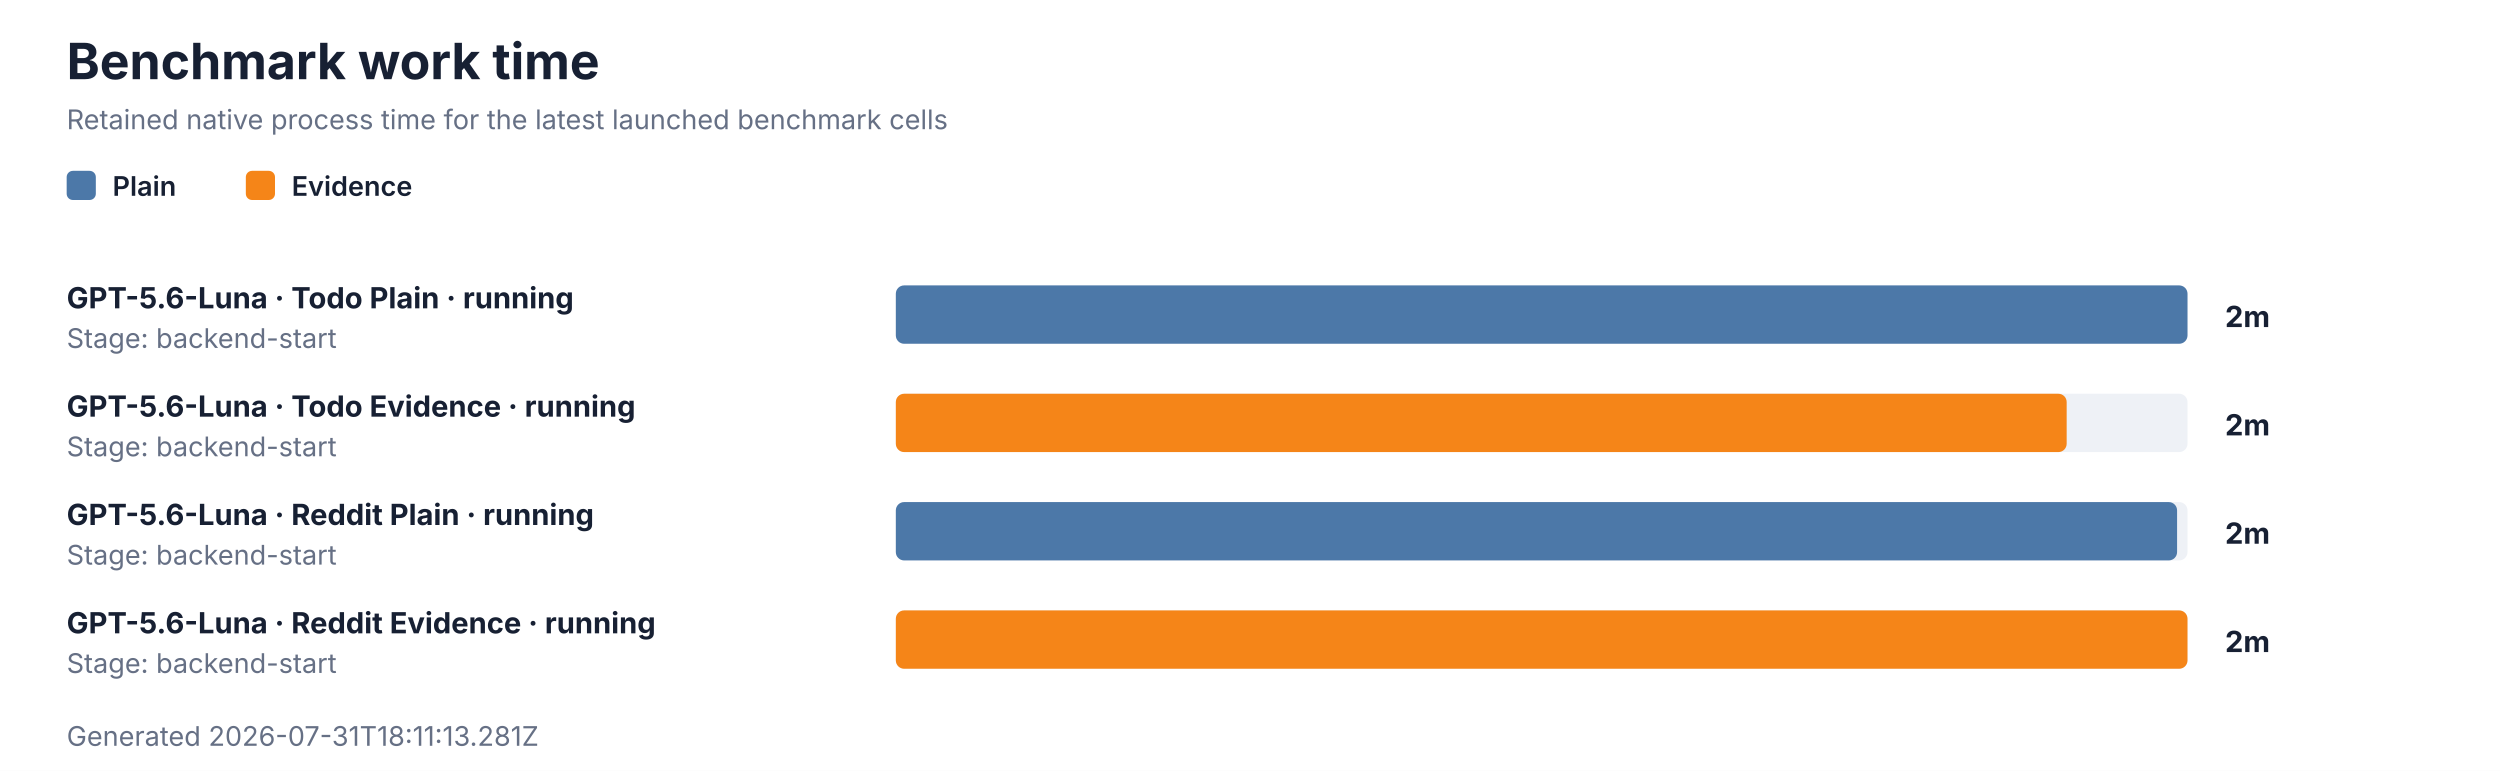
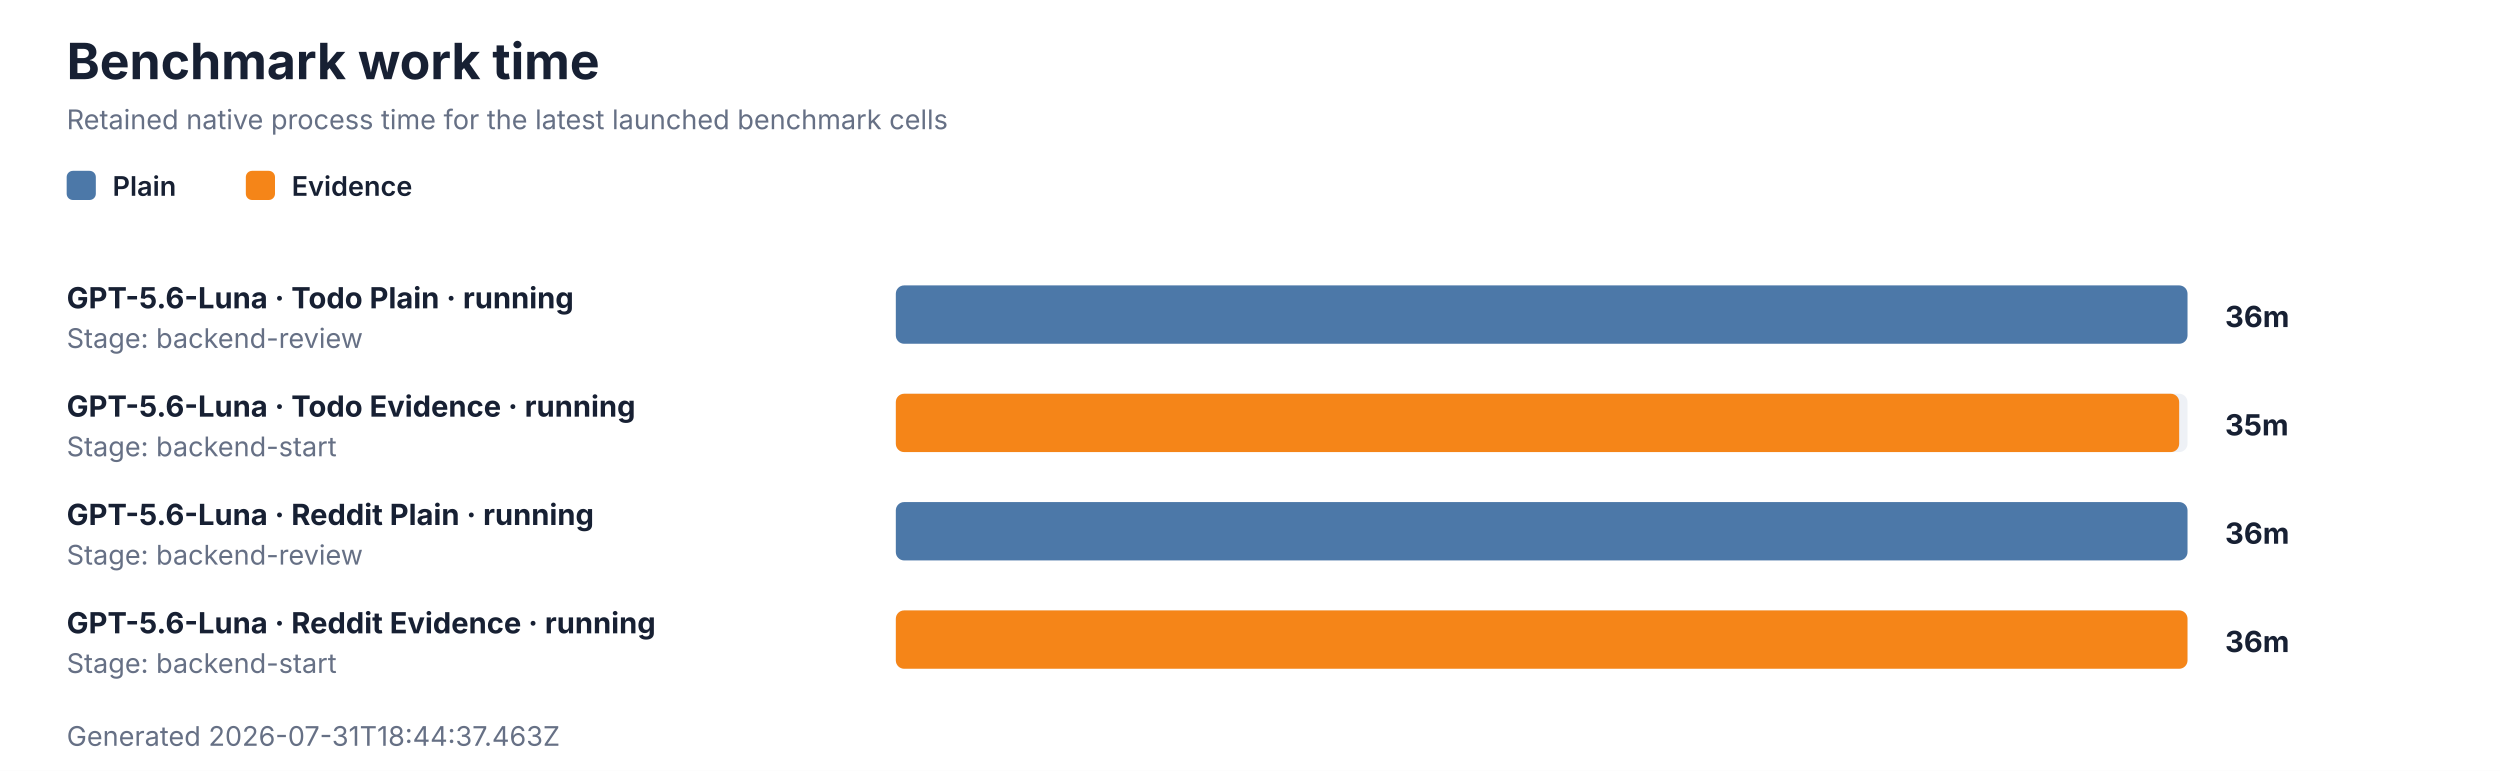
<svg xmlns="http://www.w3.org/2000/svg" role="img" aria-labelledby="title description" viewBox="0 0 1200 370" width="1200" height="370">
  <style>
  text { font-family: Inter, ui-sans-serif, system-ui, -apple-system, BlinkMacSystemFont, 'Segoe UI', sans-serif; fill: #172033; }
  .title { font-size: 24px; font-weight: 700; }
  .subtitle, .stage, .generated { font-size: 13px; fill: #667085; }
  .label { font-size: 14px; font-weight: 650; }
  .value { font-size: 14px; font-weight: 700; }
  .legend { font-size: 13px; font-weight: 600; }
  .empty { font-size: 15px; fill: #667085; }
  .track { fill: #eef1f6; }
</style>
  <rect width="1200" height="370" fill="#ffffff" />
  <text x="32" y="38" class="title">Benchmark work time</text>
  <text x="32" y="62" class="subtitle">Retained native process time for the latest launched benchmark cells</text>
  <rect x="32" y="82" width="14" height="14" rx="3" fill="#4c78a8" />
  <text x="54" y="94" class="legend">Plain</text>
  <rect x="118" y="82" width="14" height="14" rx="3" fill="#f58518" />
  <text x="140" y="94" class="legend">Evidence</text>
  <text x="32" y="148" class="label">GPT-5.6-Luna · Todo Plain · running</text>
-   <text x="32" y="167" class="stage">Stage: backend-start</text>
+   <text x="32" y="167" class="stage">Stage: backend-review</text>
  <rect x="430" y="137" width="620" height="28" rx="4" class="track" />
  <rect x="430" y="137" width="620" height="28" rx="4" fill="#4c78a8" />
-   <text x="1068" y="157" class="value">2m</text>
+   <text x="1068" y="157" class="value">36m</text>
  <text x="32" y="200" class="label">GPT-5.6-Luna · Todo Evidence · running</text>
  <text x="32" y="219" class="stage">Stage: backend-start</text>
  <rect x="430" y="189" width="620" height="28" rx="4" class="track" />
-   <rect x="430" y="189" width="562" height="28" rx="4" fill="#f58518" />
-   <text x="1068" y="209" class="value">2m</text>
+   <rect x="430" y="189" width="616" height="28" rx="4" fill="#f58518" />
+   <text x="1068" y="209" class="value">35m</text>
  <text x="32" y="252" class="label">GPT-5.6-Luna · Reddit Plain · running</text>
-   <text x="32" y="271" class="stage">Stage: backend-start</text>
+   <text x="32" y="271" class="stage">Stage: backend-review</text>
  <rect x="430" y="241" width="620" height="28" rx="4" class="track" />
-   <rect x="430" y="241" width="615" height="28" rx="4" fill="#4c78a8" />
-   <text x="1068" y="261" class="value">2m</text>
+   <rect x="430" y="241" width="620" height="28" rx="4" fill="#4c78a8" />
+   <text x="1068" y="261" class="value">36m</text>
  <text x="32" y="304" class="label">GPT-5.6-Luna · Reddit Evidence · running</text>
  <text x="32" y="323" class="stage">Stage: backend-start</text>
  <rect x="430" y="293" width="620" height="28" rx="4" class="track" />
  <rect x="430" y="293" width="620" height="28" rx="4" fill="#f58518" />
-   <text x="1068" y="313" class="value">2m</text>
-   <text x="32" y="358" class="generated">Generated 2026-07-31T18:11:13.281Z</text>
+   <text x="1068" y="313" class="value">36m</text>
+   <text x="32" y="358" class="generated">Generated 2026-07-31T18:44:37.463Z</text>
</svg>
